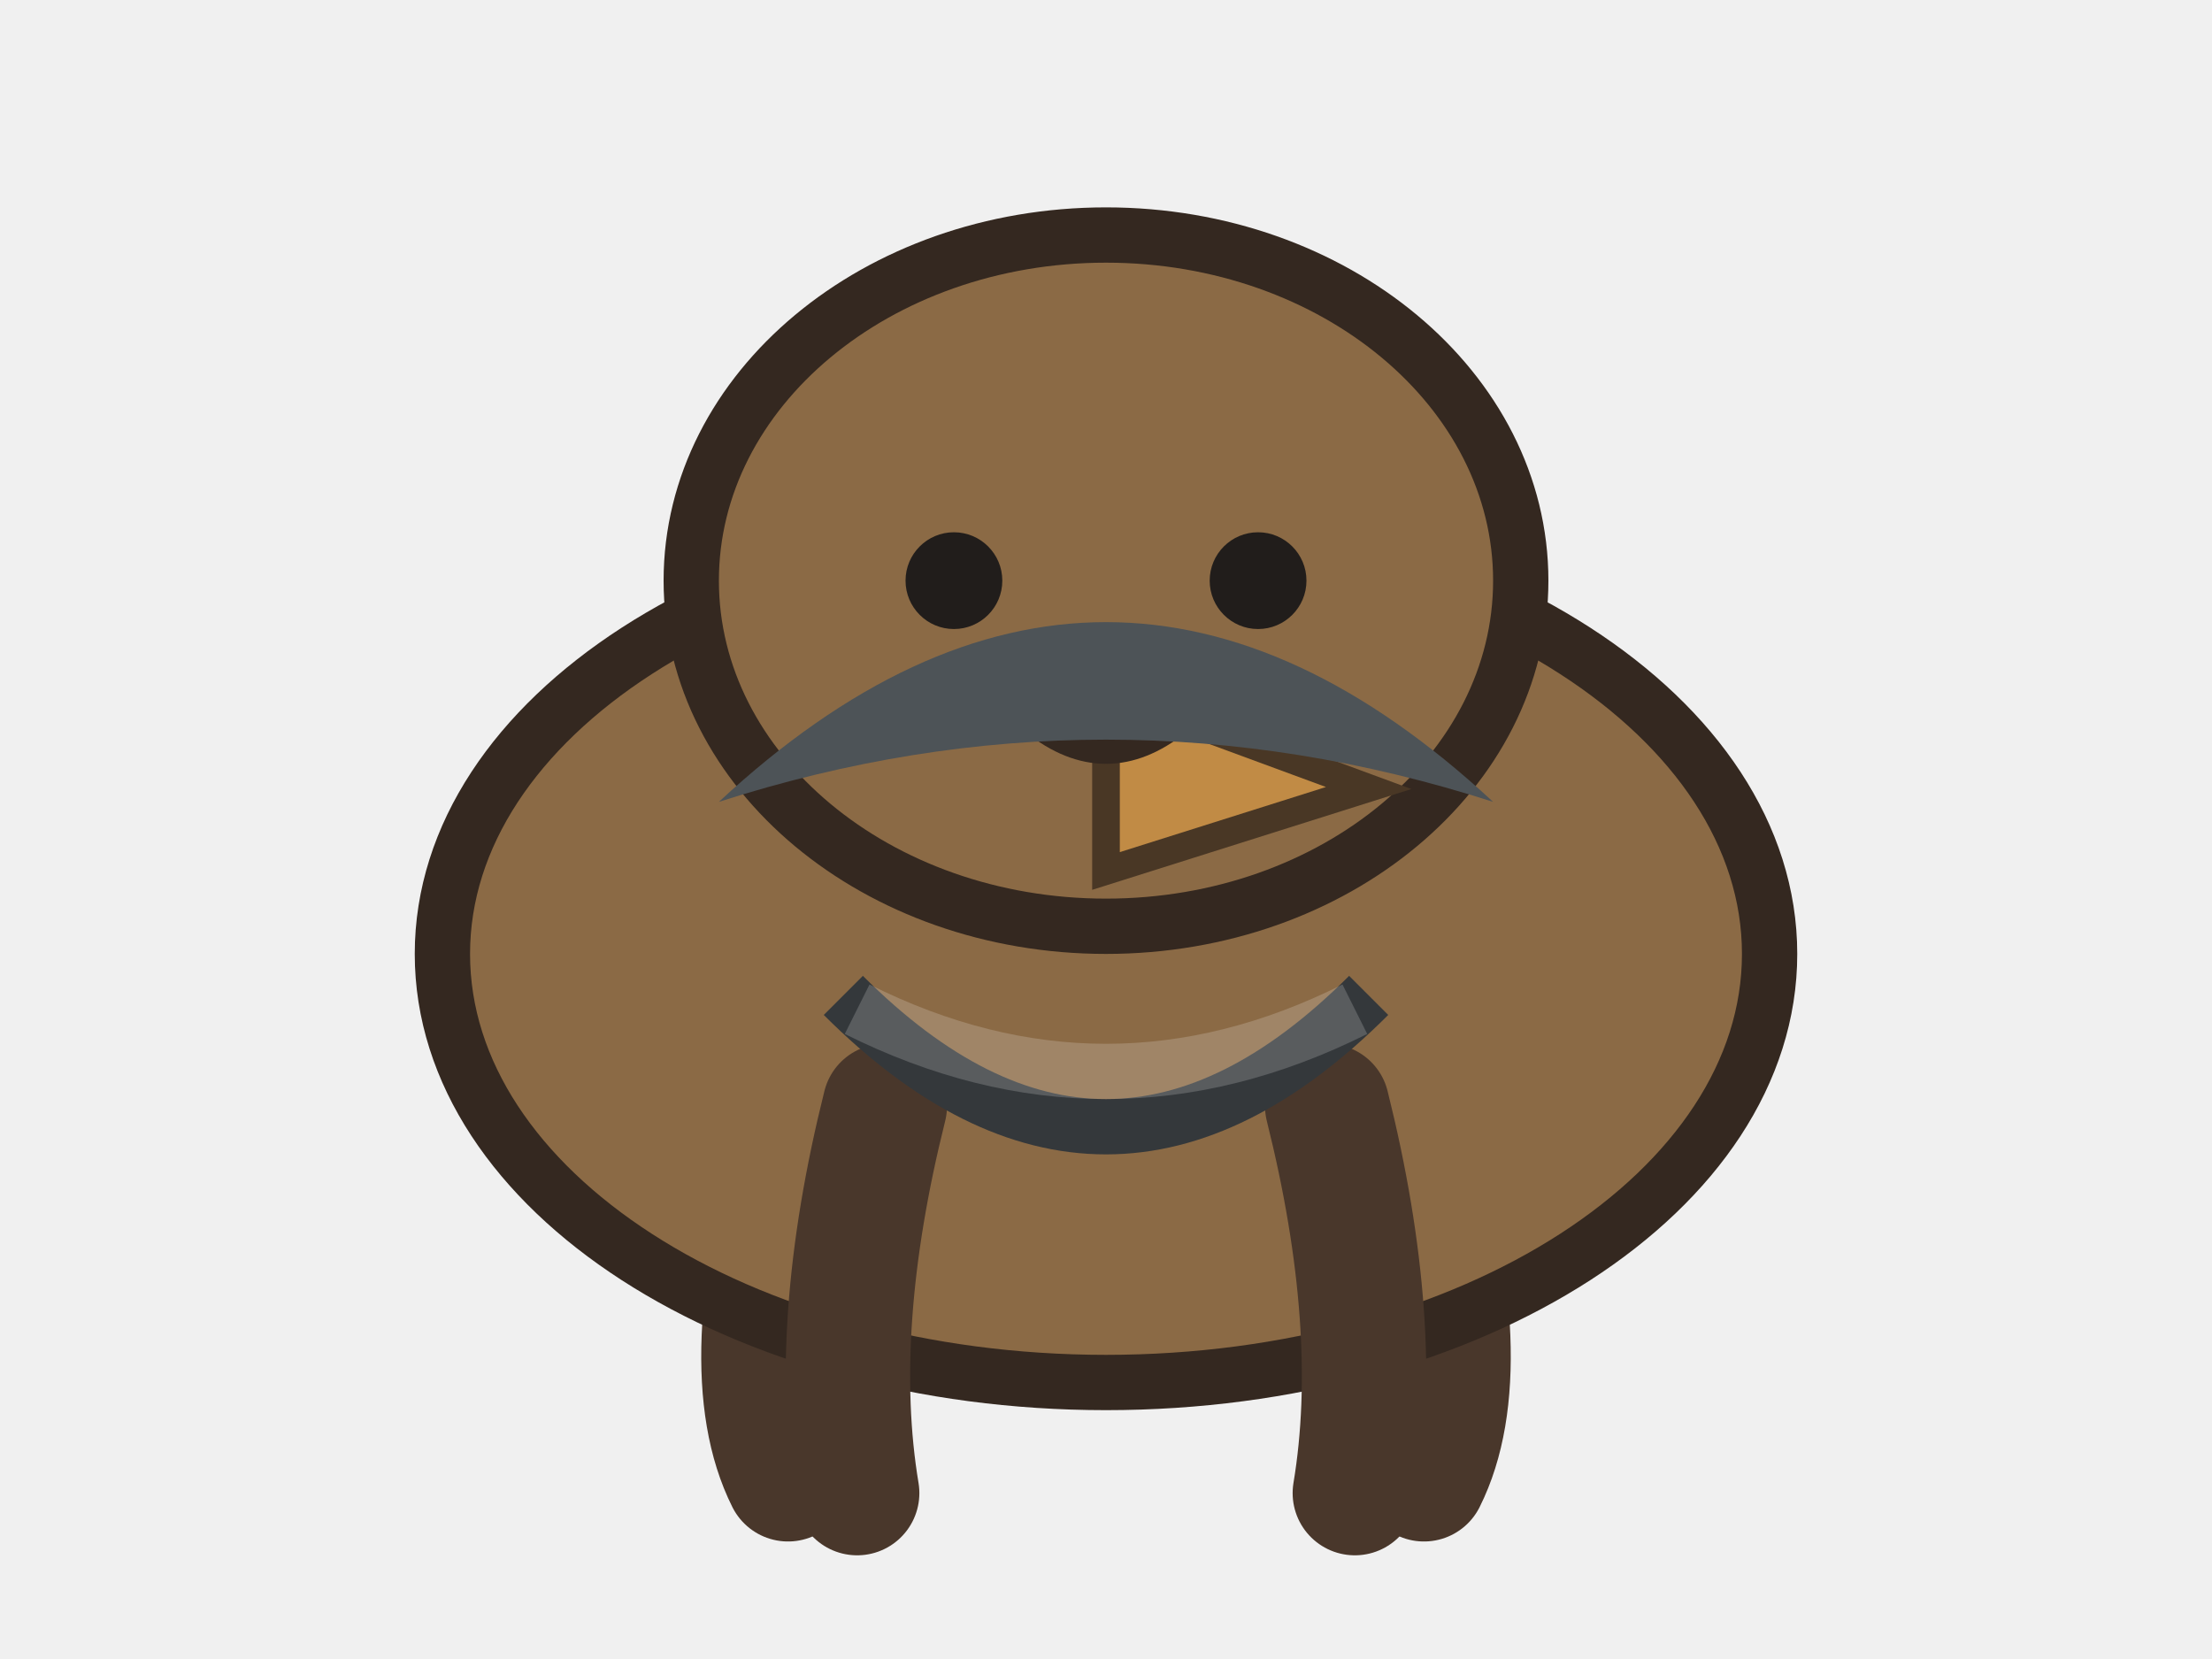
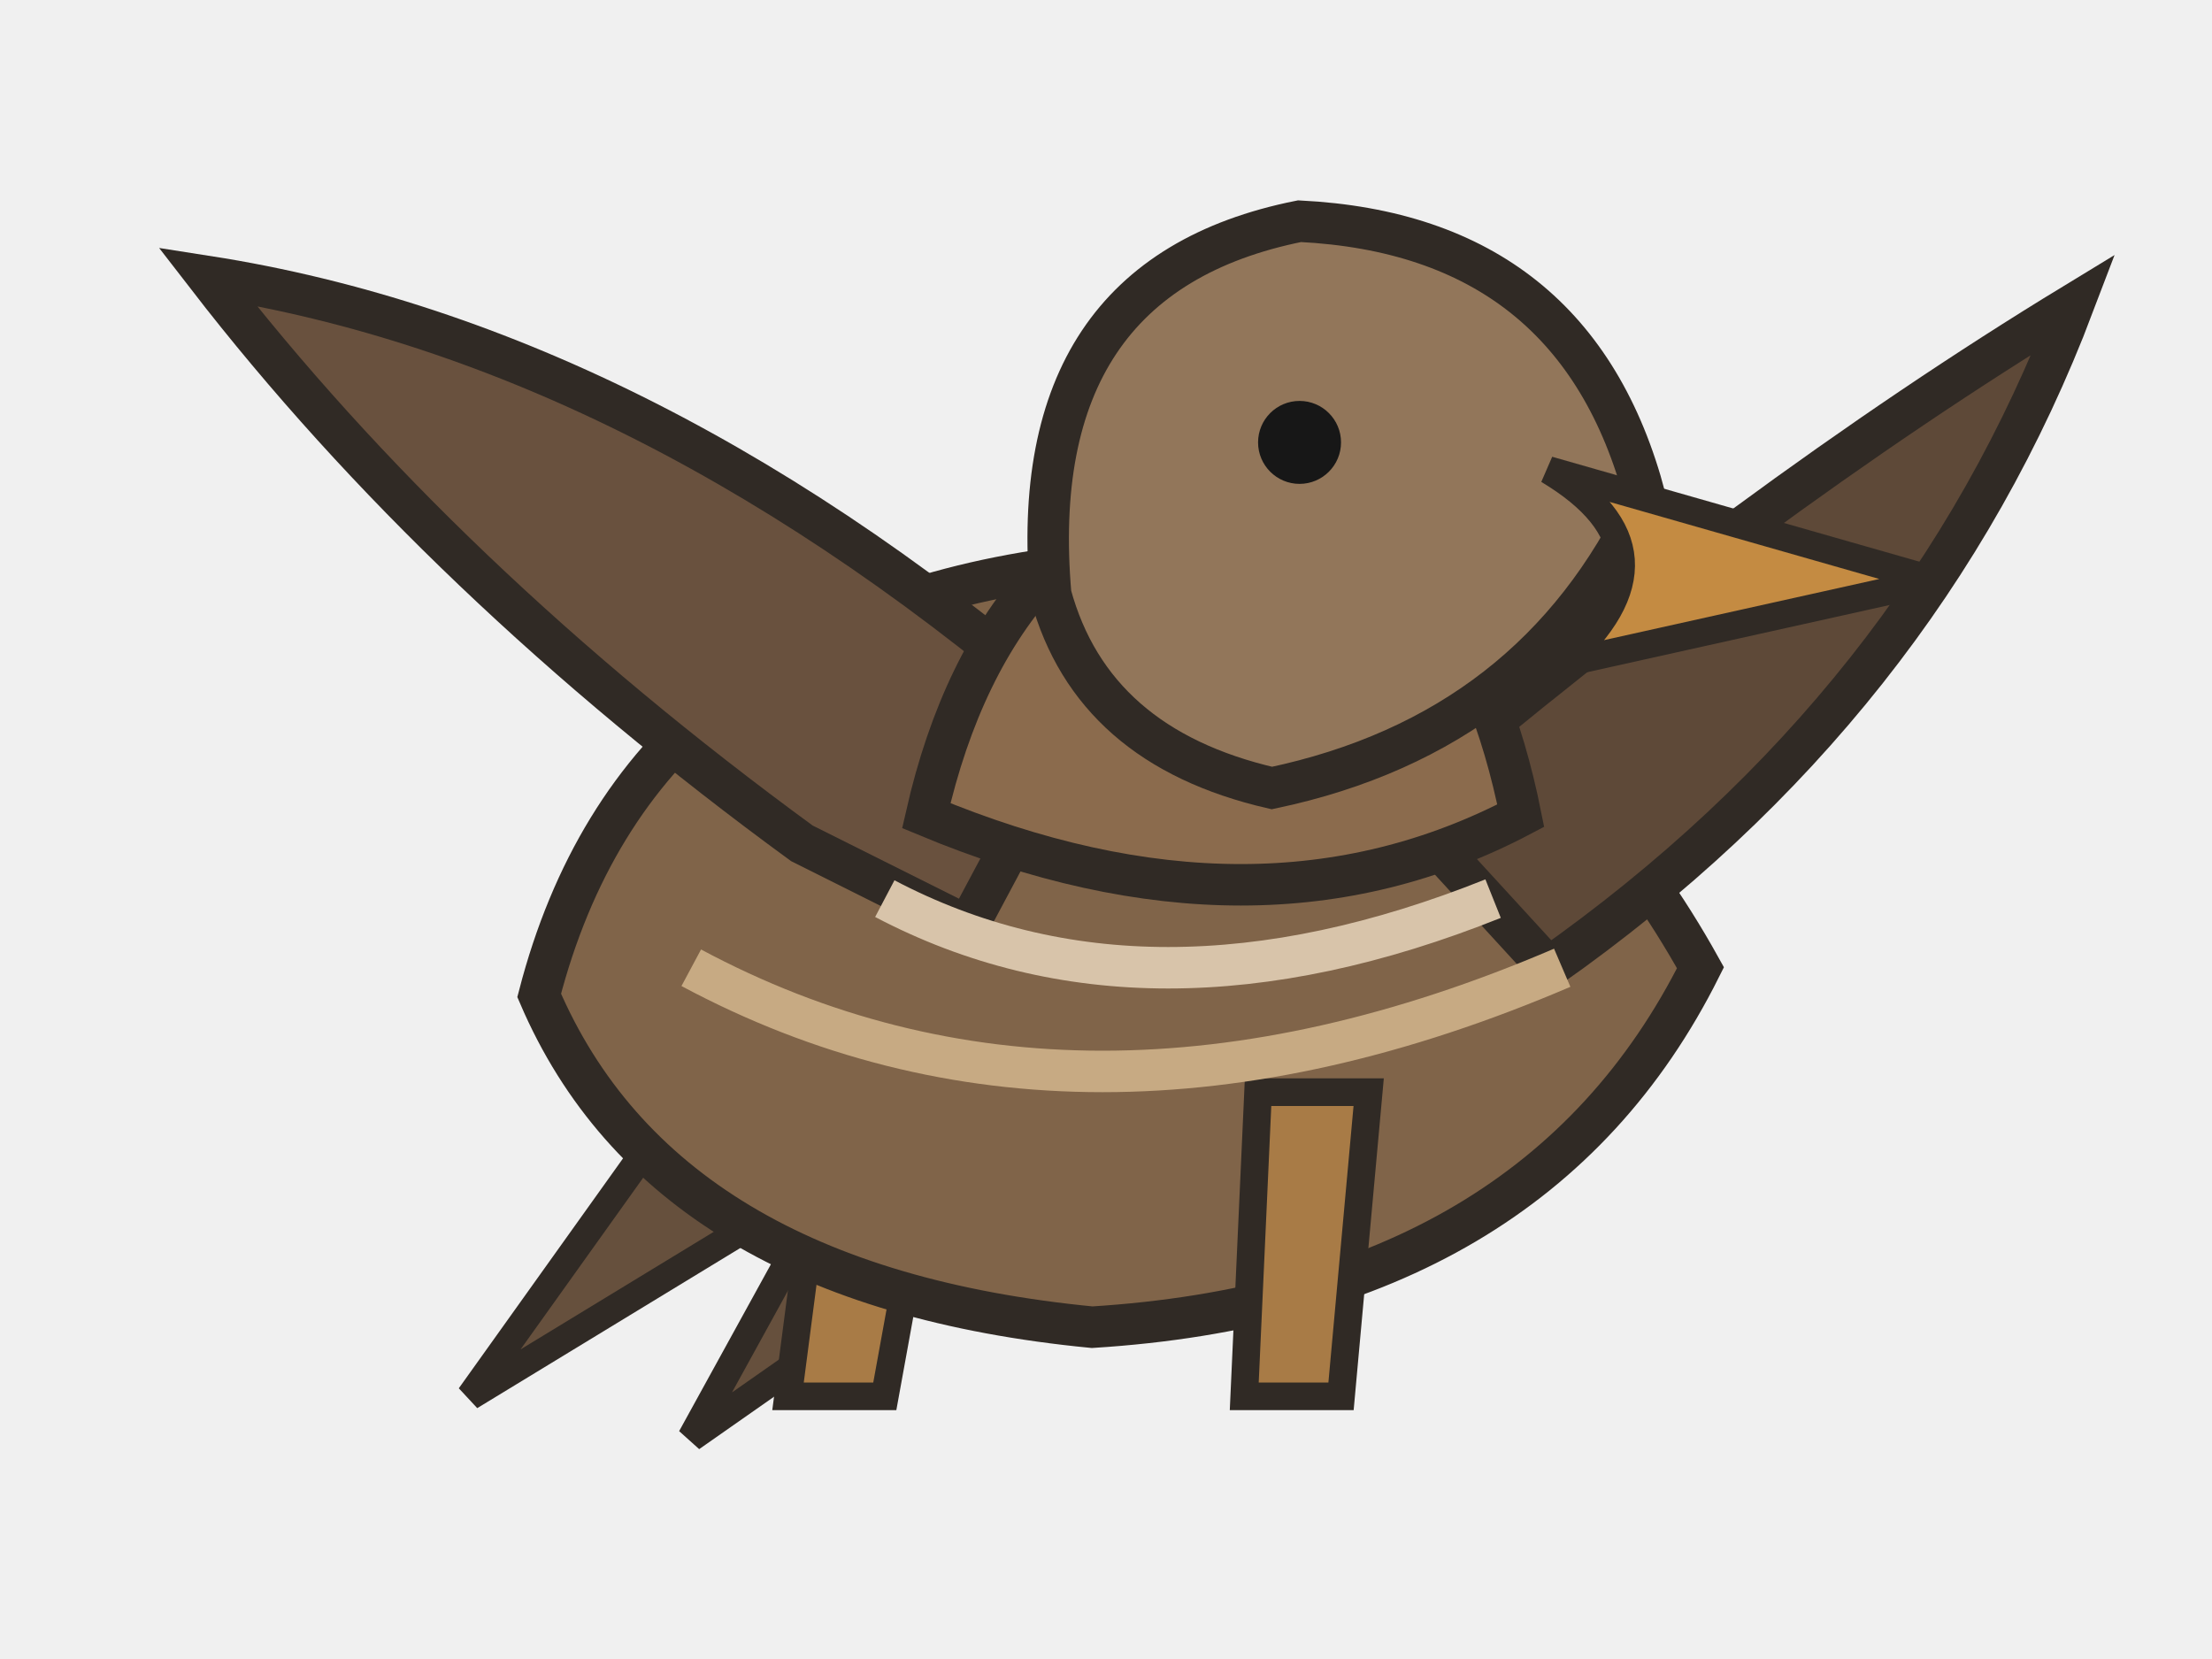
<svg xmlns="http://www.w3.org/2000/svg" viewBox="0 0 160 120" role="img" aria-label="eagle pet master artwork">
  <g id="pet-root">
    <g id="tail">
-       <path d="M132 84 L157 57 M136 84 L169 66 M138 86 L171 79" />
+       <path d="M49 80 L34 101 L57 87Z" fill="#66503d" stroke="#302a25" stroke-width="2" />
+       <path d="M61 84 L50 104 L70 90Z" fill="#66503d" stroke="#302a25" stroke-width="2" />
    </g>
    <g id="hind-legs">
-       <path d="M58 82 Q53 99 57 107" fill="none" stroke="#49372b" stroke-width="9" stroke-linecap="round" />
-       <path d="M102 82 Q107 99 103 107" fill="none" stroke="#49372b" stroke-width="9" stroke-linecap="round" />
+       <path d="M60 78 L57 101 L64 101 L68 79Z" fill="#a87b46" stroke="#302a25" stroke-width="2" />
    </g>
    <g id="body">
-       <ellipse cx="80" cy="69" rx="48" ry="31" fill="#8b6a45" stroke="#342820" stroke-width="4" />
+       <path d="M39 72 Q46 45 77 41 Q108 43 123 70 Q111 94 79 96 Q48 93 39 72Z" fill="#806449" stroke="#302a25" stroke-width="3" />
+       <path d="M58 61 Q32 42 15 20 Q47 25 78 52 L70 67Z" fill="#69513e" stroke="#302a25" stroke-width="3" />
+       <path d="M101 58 Q127 36 150 22 Q139 51 112 70Z" fill="#5e4938" stroke="#302a25" stroke-width="3" />
    </g>
    <g id="front-legs">
-       <path d="M64 80 Q60 96 62 108" fill="none" stroke="#49372b" stroke-width="9" stroke-linecap="round" />
-       <path d="M96 80 Q100 96 98 108" fill="none" stroke="#49372b" stroke-width="9" stroke-linecap="round" />
+       <path d="M91 79 L90 101 L97 101 L99 79Z" fill="#a87b46" stroke="#302a25" stroke-width="2" />
    </g>
    <g id="neck">
-       <path d="M60 54 Q62 33 80 29 Q98 33 100 54" fill="#8b6a45" stroke="#342820" stroke-width="4" />
+       <path d="M67 59 Q72 37 91 33 Q106 39 110 59 Q91 69 67 59Z" fill="#8b6b4d" stroke="#302a25" stroke-width="3" />
    </g>
    <g id="head">
-       <ellipse cx="80" cy="42" rx="30" ry="25" fill="#8b6a45" stroke="#342820" stroke-width="4" />
-       <path d="M80 50 L99 57 L80 63 Z" fill="#c18b45" stroke="#493725" stroke-width="2" />
+       <path d="M76 43 Q74 20 94 16 Q114 17 119 36 Q111 53 92 57 Q79 54 76 43Z" fill="#92765a" stroke="#302a25" stroke-width="3" />
+       <path d="M112 34 L140 42 L113 48 Q122 40 112 34Z" fill="#c48b42" stroke="#302a25" stroke-width="2" />
    </g>
    <g id="face">
-       <circle cx="69" cy="42" r="3.5" fill="#211d1b" />
-       <circle cx="91" cy="42" r="3.5" fill="#211d1b" />
-       <path d="M75 52 Q80 56 85 52" fill="none" stroke="#342820" stroke-width="2.5" stroke-linecap="round" />
+       <circle cx="94" cy="32" r="3" fill="#171717" />
+       <path d="M64 65 Q83 75 108 65" fill="none" stroke="#d8c4aa" stroke-width="3" />
    </g>
    <g id="species-surface">
-       <path d="M52 58 Q80 32 108 58 Q80 49 52 58 Z" fill="#4d5357" />
-       <path d="M61 72 Q80 91 99 72" fill="none" stroke="#34383b" stroke-width="4" />
+       <path d="M50 70 Q78 85 113 70" fill="none" stroke="#c7aa83" stroke-width="3" />
    </g>
-     <g id="markings">
-       <path d="M62 73 Q80 82 98 73" fill="none" stroke="#ffffff" stroke-opacity=".18" stroke-width="4" />
-     </g>
+     <g id="markings" />
  </g>
</svg>
